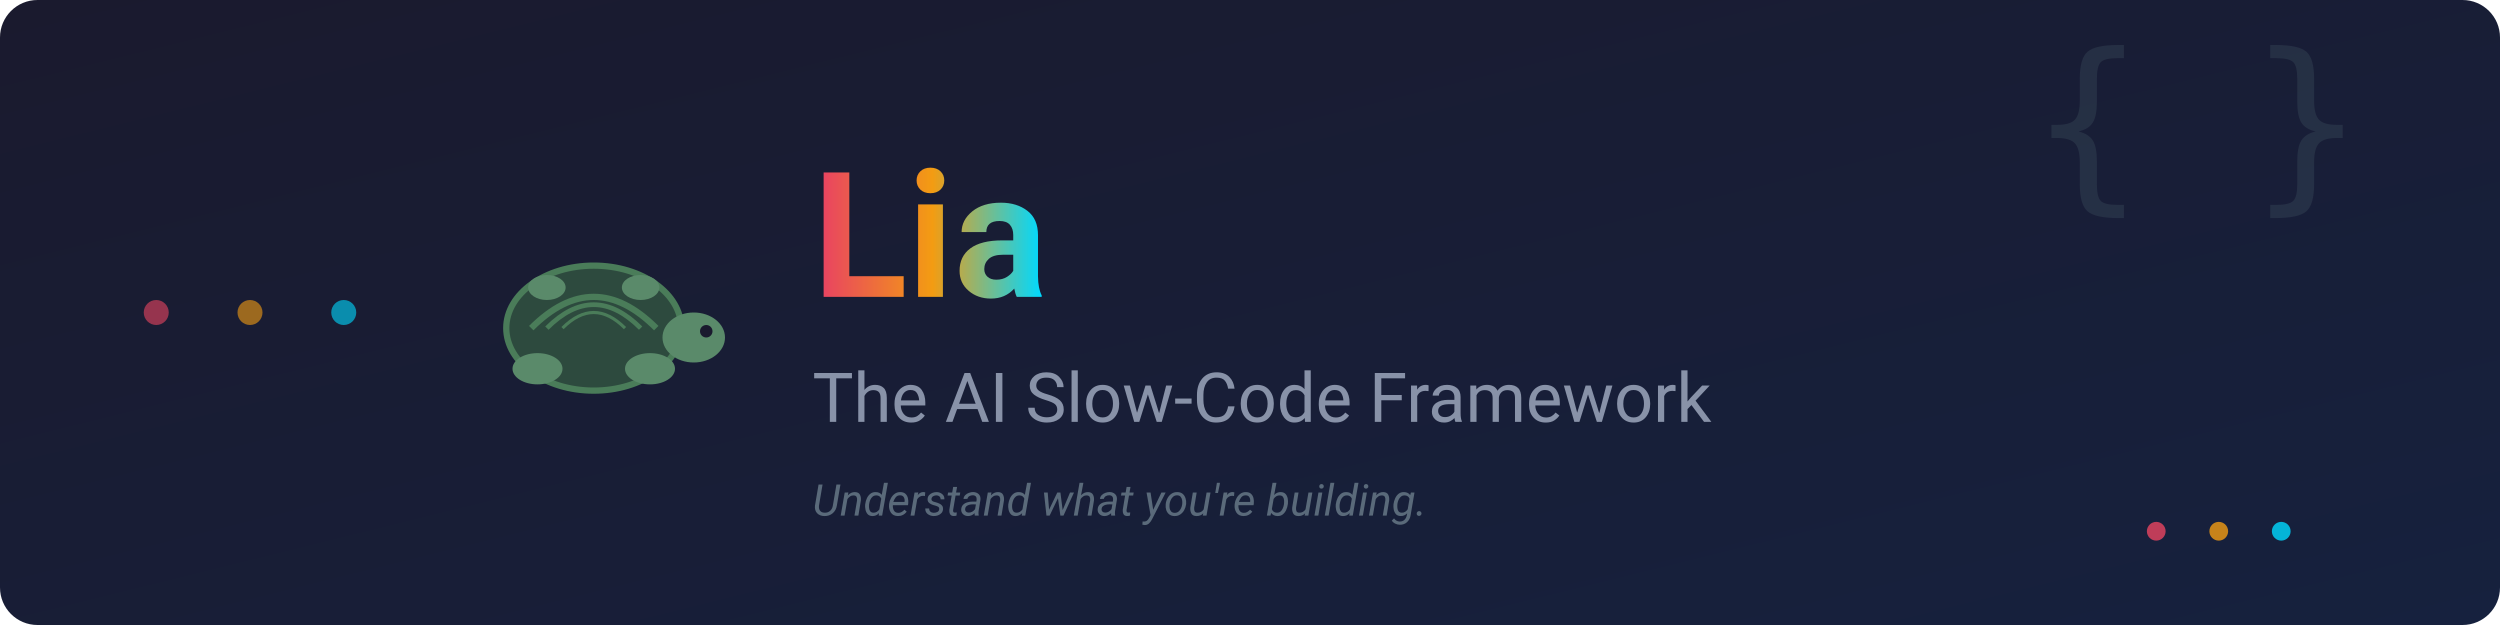
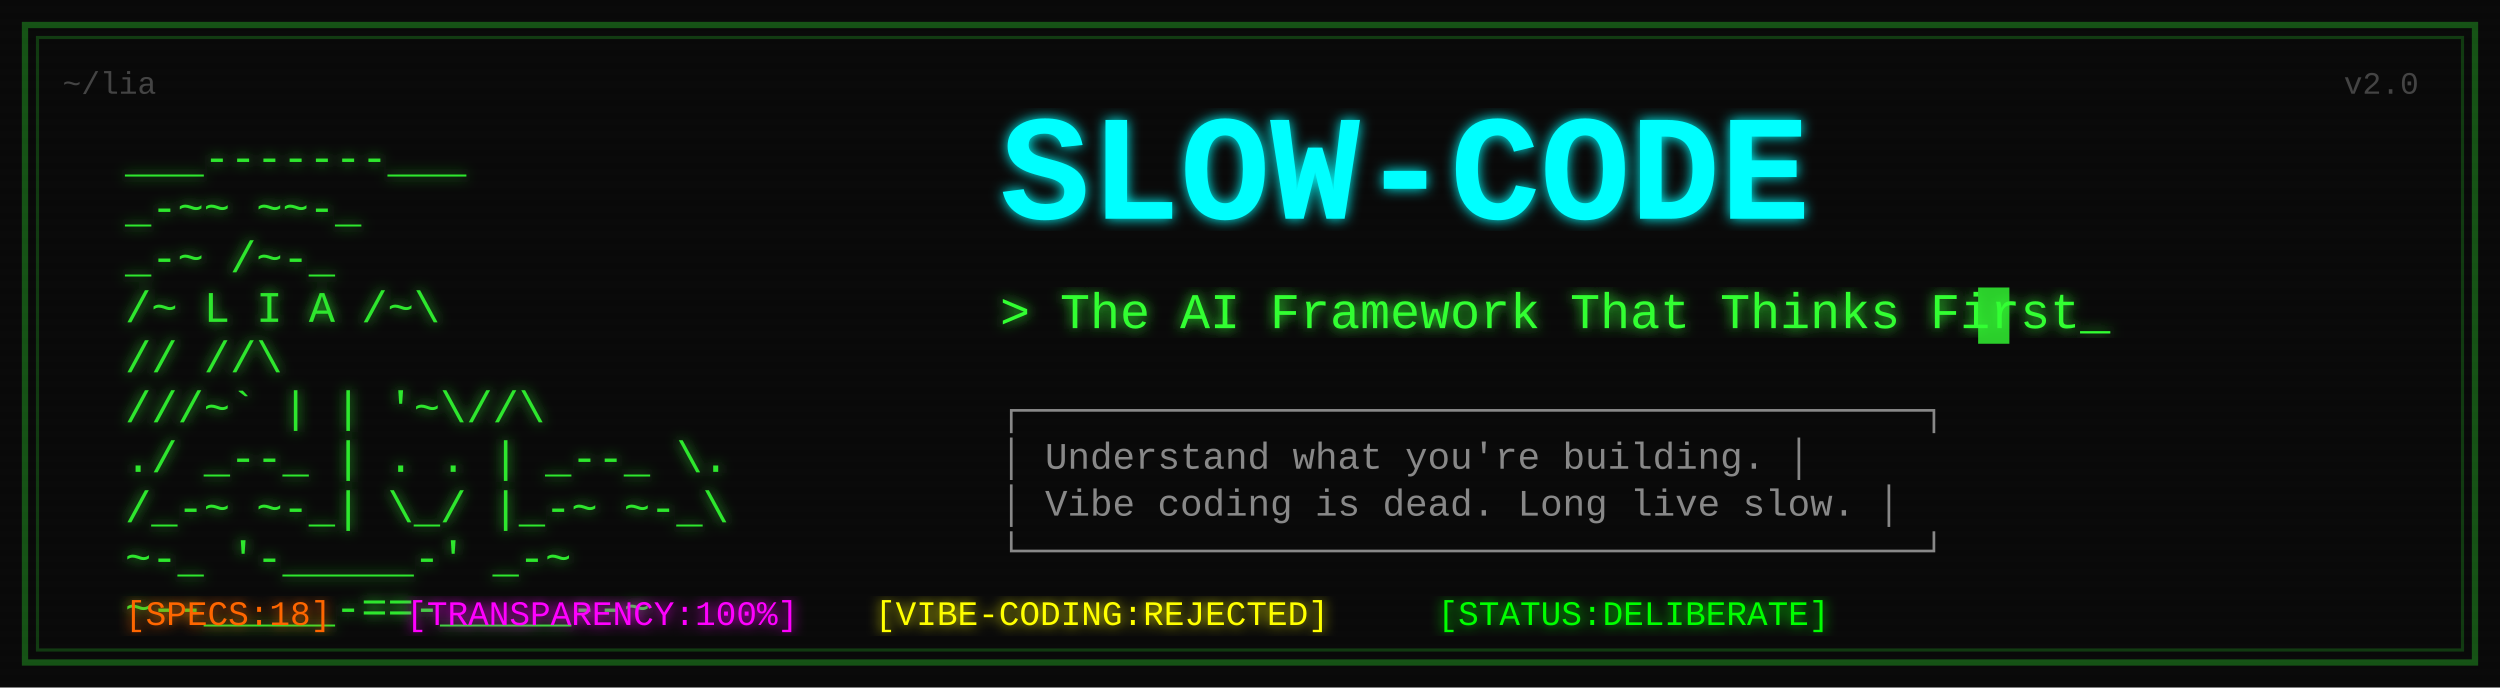
- <svg xmlns="http://www.w3.org/2000/svg" viewBox="0 0 800 200">
+ <svg xmlns="http://www.w3.org/2000/svg" viewBox="0 0 800 220">
  <defs>
-     <linearGradient id="bgGrad" x1="0%" y1="0%" x2="100%" y2="100%">
-       <stop offset="0%" style="stop-color:#1a1a2e;stop-opacity:1" />
-       <stop offset="100%" style="stop-color:#16213e;stop-opacity:1" />
-     </linearGradient>
-     <linearGradient id="textGrad" x1="0%" y1="0%" x2="100%" y2="0%">
-       <stop offset="0%" style="stop-color:#e94560;stop-opacity:1" />
-       <stop offset="50%" style="stop-color:#f39c12;stop-opacity:1" />
-       <stop offset="100%" style="stop-color:#00d9ff;stop-opacity:1" />
-     </linearGradient>
+     <pattern id="scanlines" patternUnits="userSpaceOnUse" width="4" height="4">
+       <rect width="4" height="2" fill="rgba(0,0,0,0.1)" />
+     </pattern>
+     <filter id="glow">
+       <feGaussianBlur stdDeviation="2" result="coloredBlur" />
+       <feMerge>
+         <feMergeNode in="coloredBlur" />
+         <feMergeNode in="SourceGraphic" />
+       </feMerge>
+     </filter>
  </defs>
-   <rect width="800" height="200" rx="12" fill="url(#bgGrad)" />
-   <circle cx="50" cy="100" r="4" fill="#e94560" opacity="0.6" />
-   <circle cx="80" cy="100" r="4" fill="#f39c12" opacity="0.6" />
-   <circle cx="110" cy="100" r="4" fill="#00d9ff" opacity="0.6" />
-   <g transform="translate(160, 70)">
-     <ellipse cx="30" cy="35" rx="28" ry="20" fill="#2d4a3e" stroke="#4a7c59" stroke-width="2" />
-     <path d="M10,35 Q30,15 50,35" fill="none" stroke="#4a7c59" stroke-width="2" />
-     <path d="M15,35 Q30,20 45,35" fill="none" stroke="#4a7c59" stroke-width="1.5" />
-     <path d="M20,35 Q30,25 40,35" fill="none" stroke="#4a7c59" stroke-width="1" />
-     <ellipse cx="62" cy="38" rx="10" ry="8" fill="#5a8a6a" />
-     <circle cx="66" cy="36" r="2" fill="#1a1a2e" />
-     <ellipse cx="12" cy="48" rx="8" ry="5" fill="#5a8a6a" />
-     <ellipse cx="48" cy="48" rx="8" ry="5" fill="#5a8a6a" />
-     <ellipse cx="15" cy="22" rx="6" ry="4" fill="#5a8a6a" />
-     <ellipse cx="45" cy="22" rx="6" ry="4" fill="#5a8a6a" />
-   </g>
-   <text x="260" y="95" font-family="system-ui, -apple-system, 'Segoe UI', Roboto, sans-serif" font-size="56" font-weight="700" fill="url(#textGrad)">Lia</text>
-   <text x="260" y="135" font-family="system-ui, -apple-system, 'Segoe UI', Roboto, sans-serif" font-size="22" fill="#8892a8" font-weight="400">The AI Slow-Code Framework</text>
-   <text x="260" y="165" font-family="system-ui, -apple-system, 'Segoe UI', Roboto, sans-serif" font-size="14" fill="#5a6a7a" font-style="italic">Understand what you're building.</text>
-   <g transform="translate(650, 60)" fill="#3a4a5a" opacity="0.4">
-     <text font-family="monospace" font-size="60">{</text>
-   </g>
-   <g transform="translate(720, 60)" fill="#3a4a5a" opacity="0.4">
-     <text font-family="monospace" font-size="60">}</text>
-   </g>
-   <circle cx="690" cy="170" r="3" fill="#e94560" opacity="0.8" />
-   <circle cx="710" cy="170" r="3" fill="#f39c12" opacity="0.8" />
-   <circle cx="730" cy="170" r="3" fill="#00d9ff" opacity="0.8" />
+   <rect width="800" height="220" fill="#0a0a0a" />
+   <rect width="800" height="220" fill="url(#scanlines)" />
+   <rect x="8" y="8" width="784" height="204" fill="none" stroke="#33ff33" stroke-width="2" opacity="0.3" />
+   <rect x="12" y="12" width="776" height="196" fill="none" stroke="#33ff33" stroke-width="1" opacity="0.2" />
+   <text x="40" y="55" font-family="'Courier New', monospace" font-size="14" fill="#33ff33" opacity="0.9" filter="url(#glow)">
+     <tspan x="40" dy="0">    ___-------___</tspan>
+     <tspan x="40" dy="16">  _-~~             ~~-_</tspan>
+     <tspan x="40" dy="16"> _-~                   /~-_</tspan>
+     <tspan x="40" dy="16">/~      L   I   A        /~\</tspan>
+     <tspan x="40" dy="16">//                        //\</tspan>
+     <tspan x="40" dy="16">///~`     |       |    '~\//\</tspan>
+     <tspan x="40" dy="16">./  _--_  |  . .  | _--_   \.</tspan>
+     <tspan x="40" dy="16">/_-~    ~-_|  \_/  |_-~    ~-_\</tspan>
+     <tspan x="40" dy="16">~-_       '-_____-'       _-~</tspan>
+     <tspan x="40" dy="16">   ~--_____-==-_____--~</tspan>
+   </text>
+   <text x="320" y="70" font-family="'Courier New', monospace" font-size="48" font-weight="bold" fill="#00ffff" filter="url(#glow)">
+     SLOW-CODE
+   </text>
+   <text x="320" y="105" font-family="'Courier New', monospace" font-size="16" fill="#33ff33" filter="url(#glow)">
+     &gt; The AI Framework That Thinks First_
+   </text>
+   <text font-family="'Courier New', monospace" font-size="12" fill="#888888">
+     <tspan x="320" y="135">┌────────────────────────────────────────┐</tspan>
+     <tspan x="320" y="150">│  Understand what you're building.      │</tspan>
+     <tspan x="320" y="165">│  Vibe coding is dead. Long live slow.  │</tspan>
+     <tspan x="320" y="180">└────────────────────────────────────────┘</tspan>
+   </text>
+   <text x="40" y="200" font-family="'Courier New', monospace" font-size="11" fill="#ff6600" filter="url(#glow)">
+     [SPECS:18]
+   </text>
+   <text x="130" y="200" font-family="'Courier New', monospace" font-size="11" fill="#ff00ff" filter="url(#glow)">
+     [TRANSPARENCY:100%]
+   </text>
+   <text x="280" y="200" font-family="'Courier New', monospace" font-size="11" fill="#ffff00" filter="url(#glow)">
+     [VIBE-CODING:REJECTED]
+   </text>
+   <text x="460" y="200" font-family="'Courier New', monospace" font-size="11" fill="#00ff00" filter="url(#glow)">
+     [STATUS:DELIBERATE]
+   </text>
+   <rect x="633" y="92" width="10" height="18" fill="#33ff33" opacity="0.8">
+     <animate attributeName="opacity" values="0.8;0;0.8" dur="1s" repeatCount="indefinite" />
+   </rect>
+   <text x="750" y="30" font-family="'Courier New', monospace" font-size="10" fill="#444444">v2.0</text>
+   <text x="20" y="30" font-family="'Courier New', monospace" font-size="10" fill="#444444">~/lia</text>
</svg>
